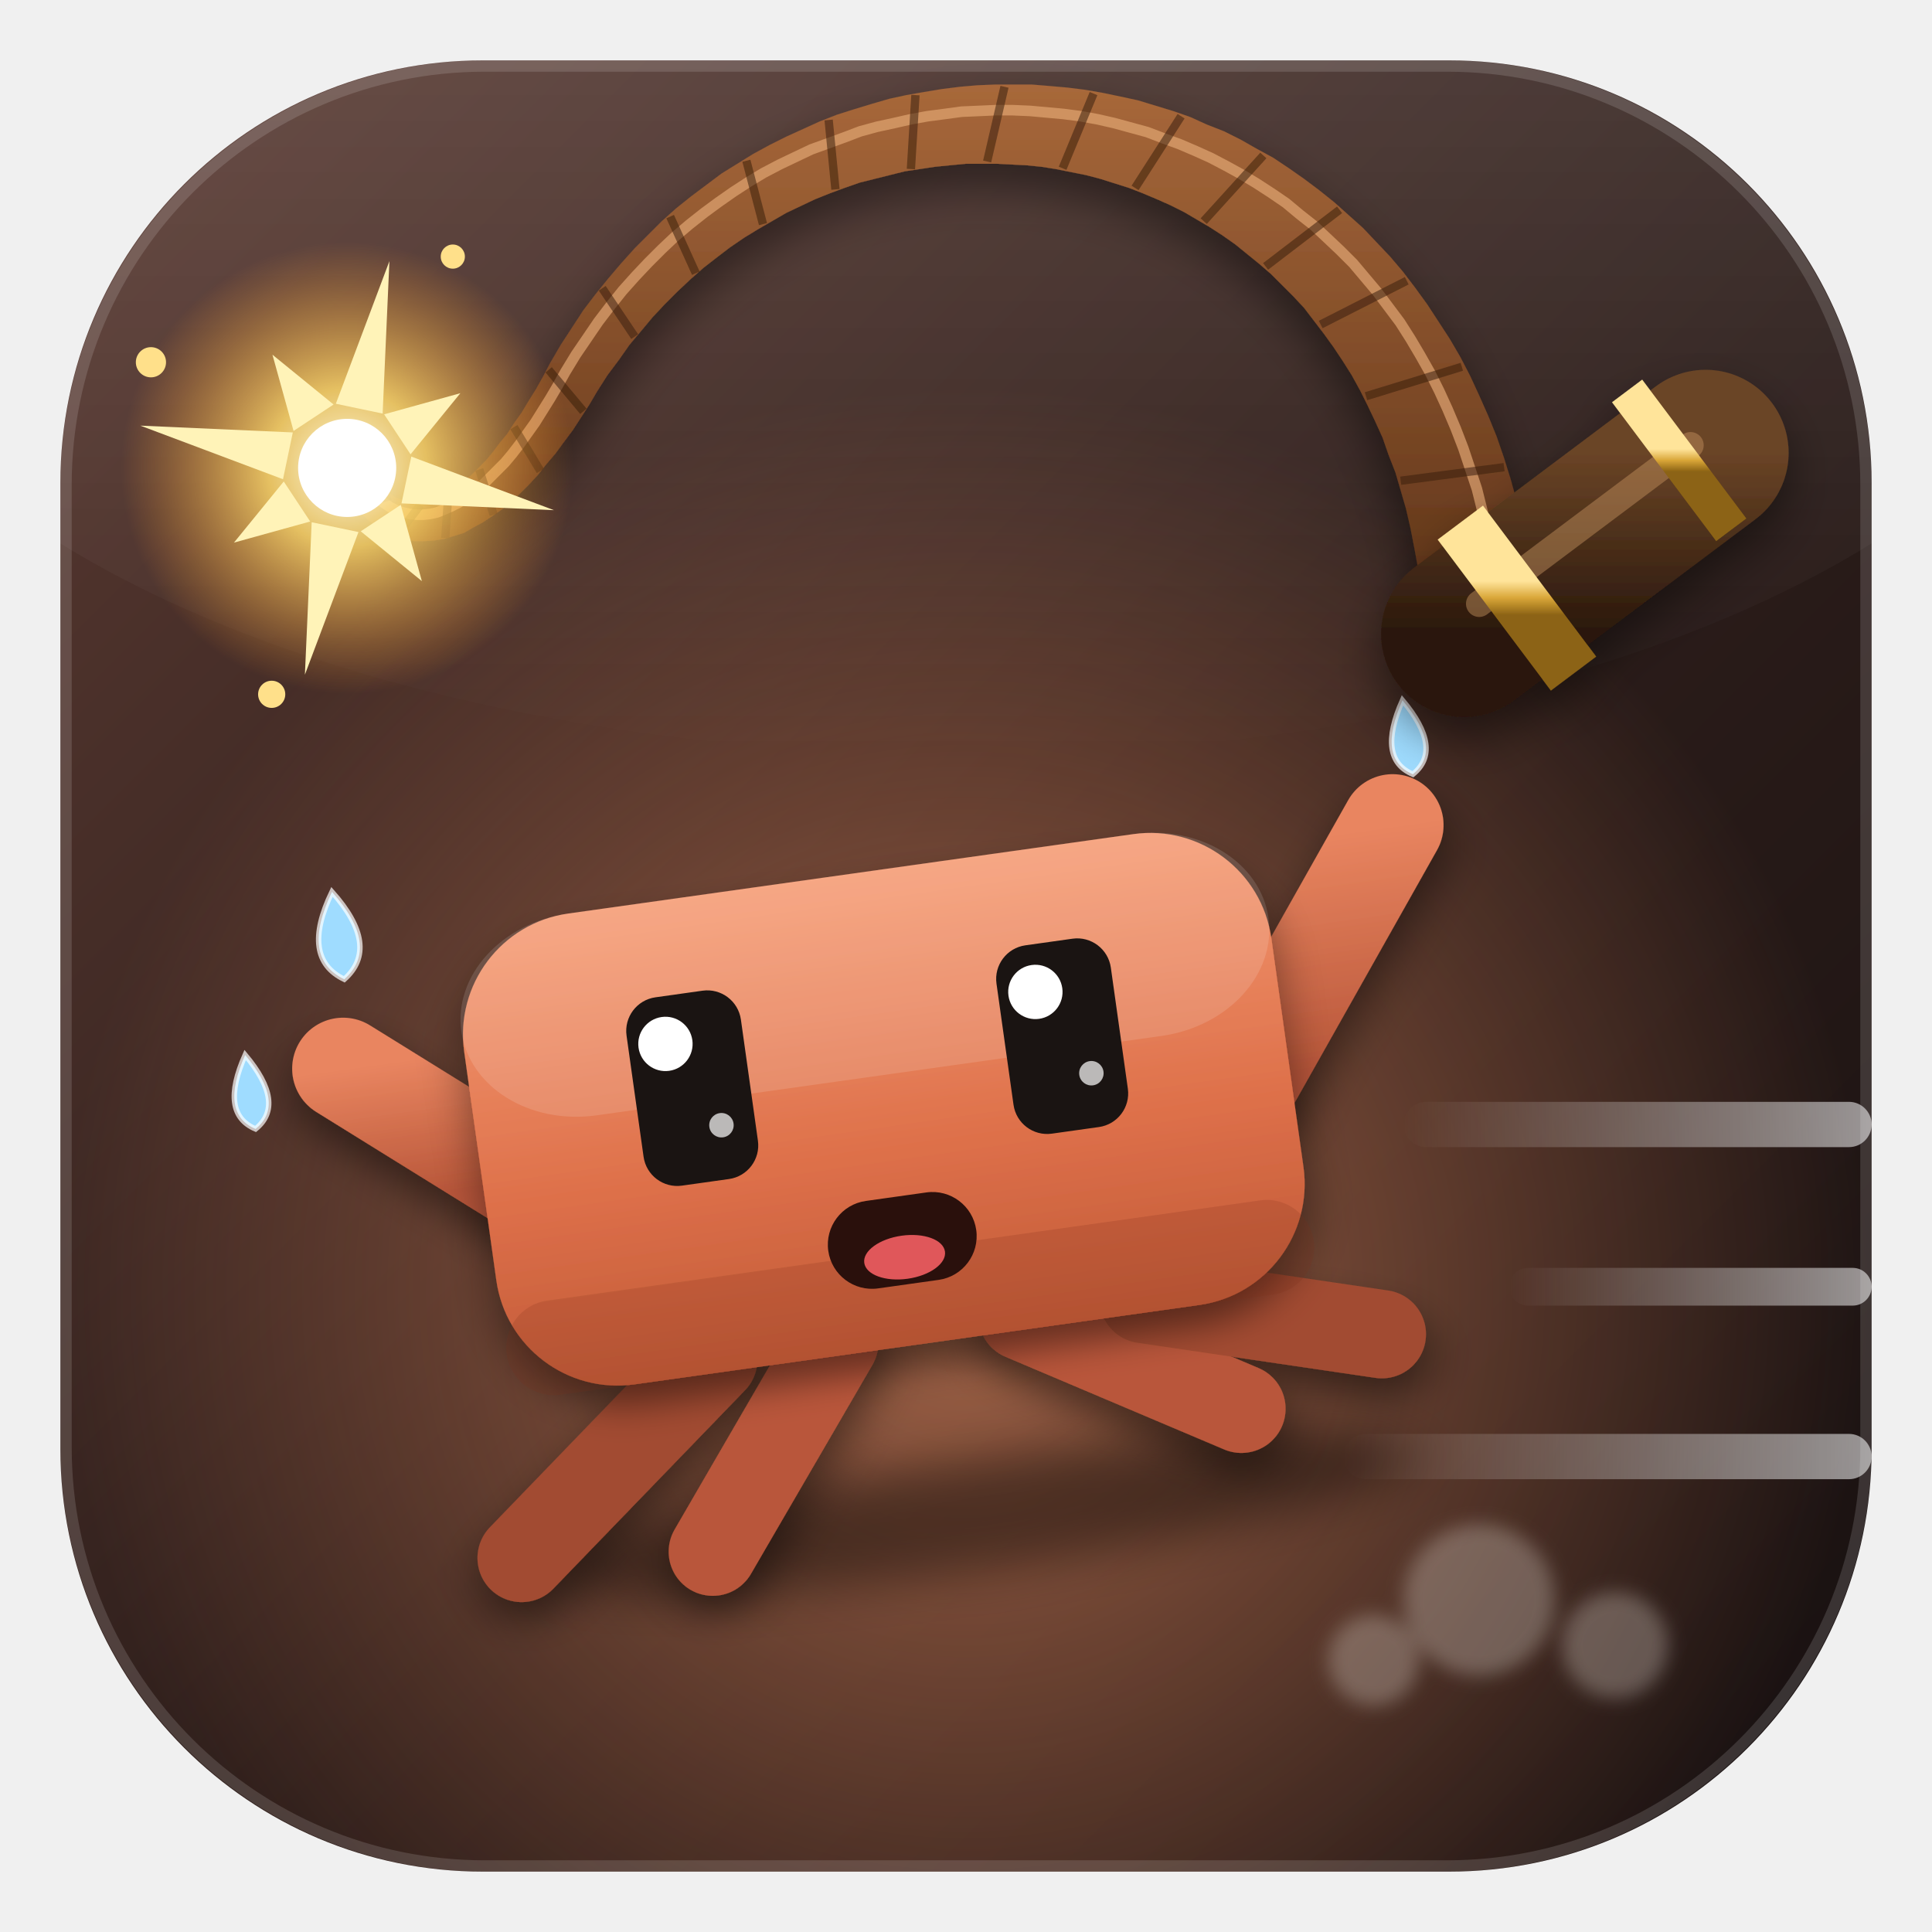
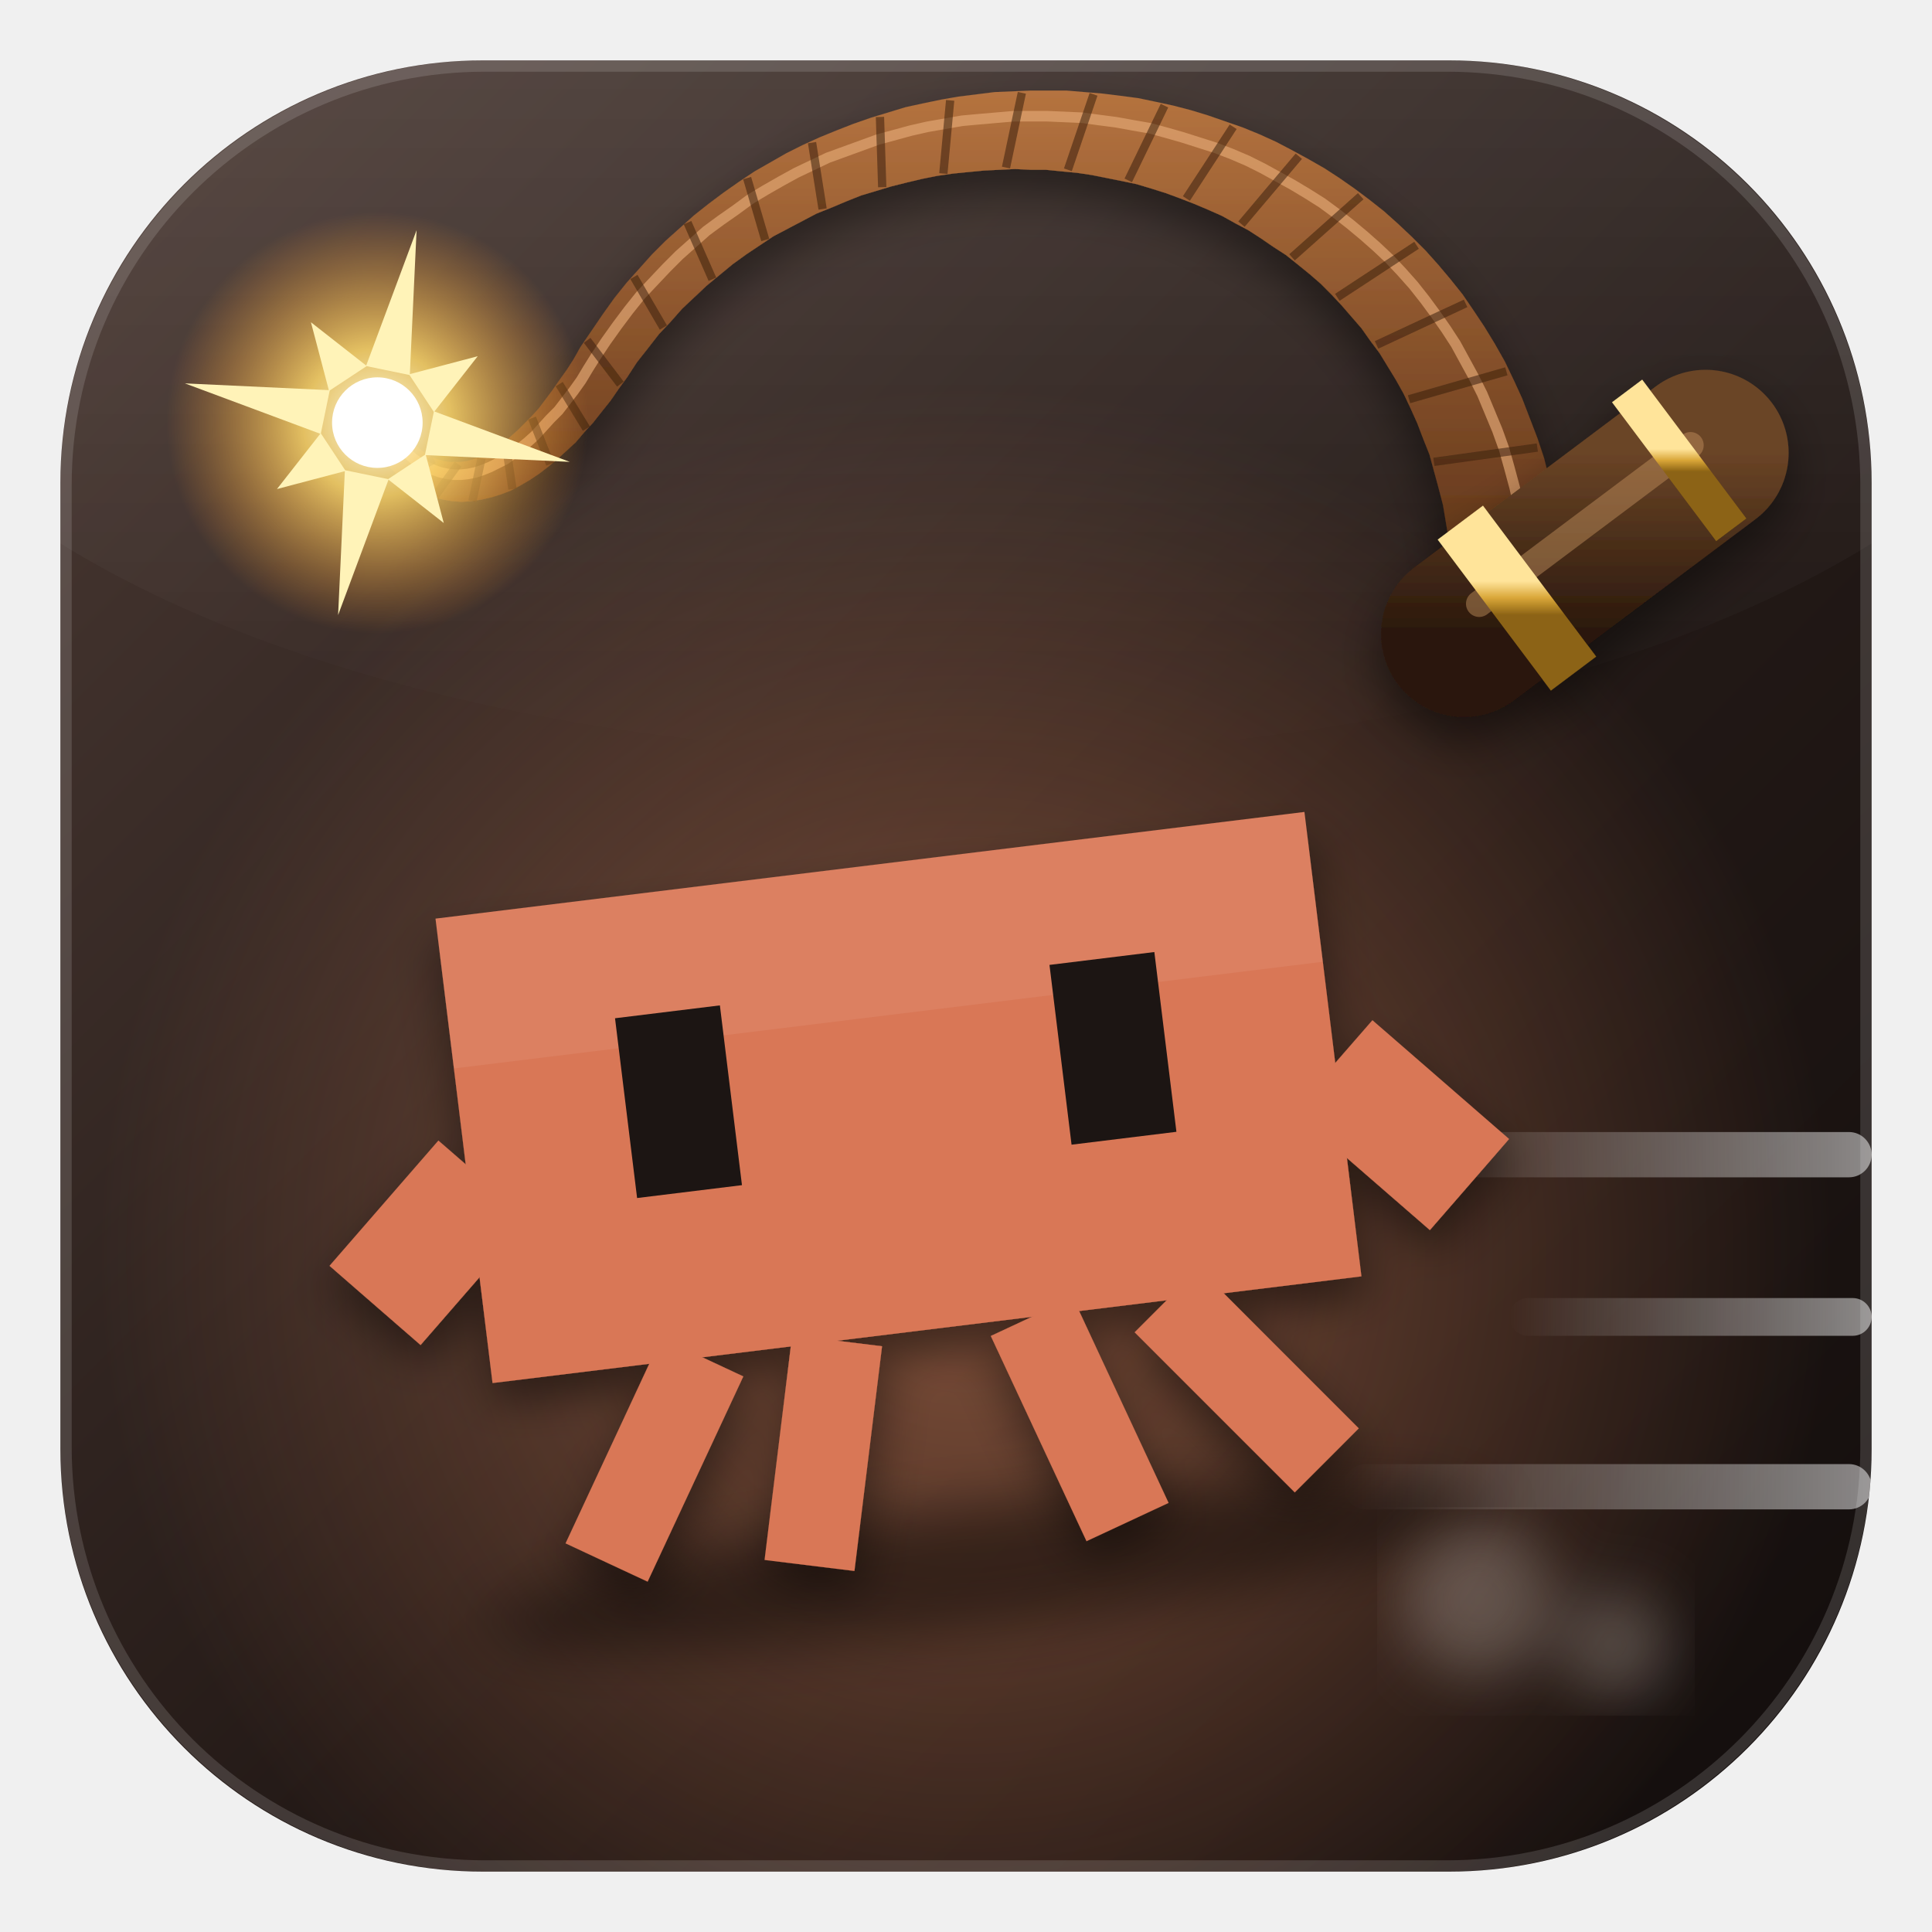
<svg xmlns="http://www.w3.org/2000/svg" width="512" height="512" viewBox="0 0 256 256">
  <defs>
    <linearGradient id="bg" x1="0" y1="0" x2="1" y2="1">
-       <stop offset="0" stop-color="#5a3a32" />
-       <stop offset=".55" stop-color="#2c1d1a" />
-       <stop offset="1" stop-color="#171010" />
+       <stop offset="0" stop-color="#4b3a34" />
+       <stop offset=".55" stop-color="#241a17" />
+       <stop offset="1" stop-color="#120d0c" />
    </linearGradient>
-     <radialGradient id="glow" cx="50%" cy="68%" r="50%">
-       <stop offset="0" stop-color="#ff9a6a" stop-opacity=".55" />
+     <radialGradient id="glow" cx="50%" cy="66%" r="48%">
+       <stop offset="0" stop-color="#ff9a6a" stop-opacity=".42" />
      <stop offset="1" stop-color="#ff9a6a" stop-opacity="0" />
    </radialGradient>
-     <linearGradient id="body" x1="0" y1="0" x2="0" y2="1">
-       <stop offset="0" stop-color="#f59a72" />
-       <stop offset=".6" stop-color="#dd6f49" />
-       <stop offset="1" stop-color="#c05a38" />
-     </linearGradient>
-     <linearGradient id="limb" x1="0" y1="0" x2="0" y2="1">
-       <stop offset="0" stop-color="#e98560" />
-       <stop offset="1" stop-color="#b9573a" />
-     </linearGradient>
    <linearGradient id="leather" x1="0" y1="0" x2="0" y2="1">
-       <stop offset="0" stop-color="#a8683a" />
+       <stop offset="0" stop-color="#b5733f" />
      <stop offset="1" stop-color="#5e3419" />
    </linearGradient>
    <linearGradient id="handle" x1="0" y1="0" x2="0" y2="1">
      <stop offset="0" stop-color="#6a4426" />
      <stop offset="1" stop-color="#2a180c" />
    </linearGradient>
    <linearGradient id="gold" x1="0" y1="0" x2="0" y2="1">
      <stop offset="0" stop-color="#ffe49a" />
      <stop offset=".5" stop-color="#d9a638" />
      <stop offset="1" stop-color="#8c6314" />
    </linearGradient>
    <radialGradient id="spark">
      <stop offset="0" stop-color="#fffbe6" />
      <stop offset=".35" stop-color="#ffd86a" stop-opacity=".85" />
      <stop offset="1" stop-color="#ff9a30" stop-opacity="0" />
    </radialGradient>
    <linearGradient id="speed" x1="0" y1="0" x2="1" y2="0">
      <stop offset="0" stop-color="#fff" stop-opacity="0" />
-       <stop offset="1" stop-color="#fff" stop-opacity=".55" />
+       <stop offset="1" stop-color="#fff" stop-opacity=".5" />
    </linearGradient>
    <linearGradient id="shine" x1="0" y1="0" x2="0" y2="1">
-       <stop offset="0" stop-color="#fff" stop-opacity=".16" />
+       <stop offset="0" stop-color="#fff" stop-opacity=".14" />
      <stop offset="1" stop-color="#fff" stop-opacity="0" />
    </linearGradient>
    <filter id="blur4">
      <feGaussianBlur stdDeviation="4" />
-     </filter>
-     <filter id="blur1">
-       <feGaussianBlur stdDeviation="1.2" />
    </filter>
    <filter id="ds" filterUnits="userSpaceOnUse" x="-100" y="-100" width="500" height="500">
      <feDropShadow dx="0" dy="3" stdDeviation="3" flood-color="#000" flood-opacity=".45" />
    </filter>
    <clipPath id="card">
      <rect x="8" y="8" width="240" height="240" rx="56" />
    </clipPath>
  </defs>
  <rect x="8" y="8" width="240" height="240" rx="56" fill="url(#bg)" />
  <g clip-path="url(#card)">
    <rect x="8" y="8" width="240" height="240" fill="url(#glow)" />
    <ellipse cx="128" cy="30" rx="150" ry="70" fill="url(#shine)" />
-     <g>
-       <rect x="186" y="146" width="62" height="6" rx="3" fill="url(#speed)" />
-       <rect x="200" y="168" width="48" height="5" rx="2.5" fill="url(#speed)" />
-       <rect x="178" y="190" width="70" height="6" rx="3" fill="url(#speed)" />
+     <rect x="186" y="150" width="62" height="6" rx="3" fill="url(#speed)" />
+     <rect x="200" y="172" width="48" height="5" rx="2.5" fill="url(#speed)" />
+     <rect x="178" y="194" width="70" height="6" rx="3" fill="url(#speed)" />
+     <g transform="translate(126 202) rotate(-7)">
+       <ellipse cx="4" cy="6" rx="66" ry="8" fill="#000" opacity=".42" filter="url(#blur4)" />
+       <g filter="url(#ds)" fill="#D97757">
+         <g transform="rotate(32 -30 -26)">
+           <rect x="-36" y="-26" width="12" height="30" />
+         </g>
+         <g transform="rotate(14 -12 -26)">
+           <rect x="-18" y="-26" width="12" height="30" />
+         </g>
+         <g transform="rotate(-18 14 -26)">
+           <rect x="8" y="-26" width="12" height="30" />
+         </g>
+         <g transform="rotate(-38 32 -26)">
+           <rect x="26" y="-26" width="12" height="30" />
+         </g>
+         <g transform="rotate(-42 -56 -50)">
+           <rect x="-76" y="-60" width="22" height="16" />
+         </g>
+         <g transform="rotate(48 56 -50)">
+           <rect x="54" y="-62" width="24" height="16" />
+         </g>
+         <rect x="-58" y="-88" width="116" height="62" />
+       </g>
+       <rect x="-58" y="-88" width="116" height="20" fill="#fff" opacity=".07" />
+       <rect x="-36" y="-72" width="14" height="24" fill="#1c1513" />
+       <rect x="22" y="-72" width="14" height="24" fill="#1c1513" />
    </g>
-     <g transform="translate(124 196) rotate(-8) scale(.9)">
-       <ellipse cx="6" cy="6" rx="64" ry="8" fill="#000" opacity=".4" filter="url(#blur4)" />
-       <g stroke-linecap="round" fill="none" filter="url(#ds)">
-         <path d="M-30,-22 L-62,3" stroke="#a24c31" stroke-width="13" />
-         <path d="M-12,-22 L-34,6" stroke="#b9573a" stroke-width="13" />
-         <path d="M16,-22 L46,-4" stroke="#b9573a" stroke-width="13" />
-         <path d="M34,-22 L68,-12" stroke="#a24c31" stroke-width="13" />
-         <path d="M-54,-52 L-78,-72" stroke="url(#limb)" stroke-width="15" />
-         <path d="M54,-52 L80,-86" stroke="url(#limb)" stroke-width="15" />
-       </g>
-       <g filter="url(#ds)">
-         <rect x="-60" y="-90" width="120" height="70" rx="18" fill="url(#body)" />
-       </g>
-       <rect x="-60" y="-90" width="120" height="30" rx="18" fill="#fff" opacity=".13" />
-       <rect x="-60" y="-34" width="120" height="14" rx="7" fill="#7a2e18" opacity=".18" />
-       <g>
-         <rect x="-36" y="-76" width="17" height="28" rx="5" fill="#1a1412" />
-         <rect x="19" y="-76" width="17" height="28" rx="5" fill="#1a1412" />
-         <circle cx="-30.5" cy="-69" r="4" fill="#fff" />
-         <circle cx="24.5" cy="-69" r="4" fill="#fff" />
-         <circle cx="-24" cy="-56" r="1.8" fill="#fff" opacity=".7" />
-         <circle cx="31" cy="-56" r="1.8" fill="#fff" opacity=".7" />
-         <rect x="-11" y="-42" width="22" height="13" rx="6.5" fill="#2a100c" />
-         <ellipse cx="0" cy="-33" rx="6" ry="3.2" fill="#e0575a" />
-       </g>
-       <g fill="#9fdcff" stroke="#fff" stroke-width=".8" stroke-opacity=".7">
-         <path d="M-76,-98 q-6,9 0,13 q6,-4 0,-13z" />
-         <path d="M-92,-76 q-5,8 0,11 q5,-3 0,-11z" />
-         <path d="M84,-104 q-5,8 0,11 q5,-3 0,-11z" />
-       </g>
-     </g>
-     <g fill="#cfc4bb" opacity=".35" filter="url(#blur1)">
+     <g fill="#cfc4bb" opacity=".3" filter="url(#blur4)">
      <circle cx="196" cy="212" r="10" />
      <circle cx="214" cy="218" r="7" />
-       <circle cx="182" cy="220" r="6" />
    </g>
    <g filter="url(#ds)">
-       <polygon points="203.4,79.1 203.0,75.9 202.4,72.7 201.8,69.6 201.0,66.5 200.2,63.6 199.3,60.7 198.3,57.8 197.2,55.1 196.0,52.4 194.8,49.8 193.5,47.3 192.1,44.9 190.6,42.6 189.1,40.3 187.5,38.1 185.9,36.0 184.2,34.0 182.4,32.1 180.6,30.2 178.7,28.5 176.8,26.8 174.8,25.2 172.8,23.7 170.8,22.3 168.7,20.9 166.5,19.7 164.4,18.5 162.2,17.4 159.9,16.5 157.7,15.5 155.4,14.7 153.1,14.0 150.8,13.3 148.5,12.8 146.1,12.3 143.8,11.9 141.4,11.6 139.1,11.4 136.7,11.2 134.3,11.2 131.9,11.2 129.5,11.3 127.2,11.5 124.8,11.8 122.4,12.2 120.1,12.6 117.8,13.1 115.4,13.8 113.1,14.5 110.9,15.2 108.6,16.1 106.4,17.1 104.2,18.1 102.0,19.2 99.8,20.4 97.7,21.7 95.6,23.0 93.6,24.5 91.6,26.0 89.6,27.6 87.7,29.3 85.9,31.1 84.1,32.9 82.3,34.9 80.6,36.9 78.9,39.0 77.3,41.1 75.8,43.4 74.3,45.7 72.9,48.1 71.9,50.0 71.0,51.6 70.0,53.2 69.1,54.7 68.1,56.1 67.2,57.5 66.2,58.7 65.3,59.9 64.4,61.0 63.4,62.0 62.5,62.9 61.6,63.7 60.7,64.3 59.9,64.9 59.0,65.4 58.2,65.9 57.5,66.2 56.7,66.4 56.0,66.5 55.3,66.6 54.6,66.5 53.9,66.4 53.2,66.2 52.4,65.9 51.7,65.4 50.9,64.8 50.1,64.1 49.3,63.2 48.5,62.2 47.7,61.0 44.3,63.0 45.1,64.5 46.0,65.8 46.9,67.0 47.9,68.1 48.9,69.0 50.0,69.8 51.2,70.5 52.4,71.1 53.6,71.4 54.9,71.7 56.3,71.7 57.6,71.6 58.9,71.4 60.2,71.0 61.5,70.6 62.7,69.9 64.0,69.2 65.2,68.4 66.5,67.5 67.7,66.5 68.9,65.4 70.1,64.2 71.3,62.9 72.4,61.5 73.6,60.1 74.7,58.6 75.9,57.0 77.0,55.3 78.1,53.6 79.1,51.9 80.5,49.7 82.0,47.7 83.4,45.7 85.0,43.8 86.5,42.0 88.1,40.3 89.8,38.6 91.5,37.0 93.2,35.5 95.0,34.1 96.7,32.8 98.6,31.5 100.4,30.4 102.3,29.3 104.2,28.2 106.1,27.3 108.0,26.4 110.0,25.6 111.9,24.9 113.9,24.2 115.9,23.7 117.9,23.2 119.9,22.7 121.9,22.4 123.9,22.1 125.9,21.9 128.0,21.7 130.0,21.7 132.0,21.7 134.0,21.8 136.0,21.9 138.0,22.1 139.9,22.4 141.9,22.8 143.9,23.2 145.8,23.7 147.7,24.3 149.6,24.9 151.4,25.6 153.3,26.4 155.1,27.2 156.9,28.1 158.6,29.1 160.3,30.1 162.0,31.2 163.7,32.4 165.3,33.7 166.9,35.0 168.4,36.3 169.9,37.8 171.4,39.3 172.8,40.8 174.1,42.5 175.4,44.2 176.7,46.0 177.9,47.8 179.1,49.7 180.2,51.7 181.2,53.7 182.2,55.8 183.2,58.0 184.0,60.3 184.9,62.6 185.6,65.0 186.3,67.4 186.9,70.0 187.4,72.6 187.9,75.3 188.2,78.0 188.6,80.9" fill="url(#leather)" />
-       <polyline points="198.6,79.7 198.2,76.6 197.7,73.5 197.1,70.5 196.4,67.6 195.7,64.8 194.8,62.1 193.9,59.4 192.9,56.8 191.8,54.2 190.7,51.8 189.5,49.4 188.2,47.1 186.9,44.9 185.5,42.7 184.0,40.7 182.5,38.7 180.9,36.8 179.3,34.9 177.6,33.2 175.8,31.5 174.1,29.9 172.2,28.4 170.4,26.9 168.5,25.6 166.5,24.3 164.5,23.1 162.5,22.0 160.4,20.9 158.4,20.0 156.3,19.1 154.1,18.3 152.0,17.5 149.8,16.9 147.6,16.3 145.4,15.8 143.2,15.4 140.9,15.1 138.7,14.9 136.5,14.7 134.2,14.6 131.9,14.6 129.7,14.7 127.4,14.8 125.2,15.1 122.9,15.4 120.7,15.8 118.5,16.3 116.2,16.8 114.0,17.4 111.9,18.2 109.7,19.0 107.5,19.8 105.4,20.8 103.3,21.8 101.2,22.9 99.2,24.1 97.2,25.4 95.2,26.8 93.3,28.2 91.4,29.7 89.5,31.3 87.7,33.0 85.9,34.8 84.2,36.6 82.5,38.5 80.9,40.5 79.3,42.6 77.8,44.8 76.3,47.0 74.9,49.3 73.9,51.1 72.9,52.8 71.9,54.4 70.9,56.0 69.9,57.4 68.9,58.8 67.9,60.1 66.9,61.3 65.8,62.4 64.8,63.4 63.8,64.4 62.8,65.2 61.8,65.9 60.8,66.6 59.8,67.1 58.9,67.5 57.9,67.9 57.0,68.1 56.1,68.2 55.2,68.2 54.3,68.1 53.4,67.9 52.5,67.6 51.7,67.2 50.8,66.6 49.9,65.9 49.1,65.0 48.2,64.1 47.4,62.9 46.6,61.6" fill="none" stroke="#e1a672" stroke-width="1.4" stroke-opacity=".7" stroke-linecap="round" stroke-linejoin="round" />
+       <polygon points="207.5,75.2 207.1,72.3 206.6,69.3 206.0,66.4 205.3,63.5 204.6,60.7 203.7,58.0 202.7,55.4 201.7,52.8 200.6,50.4 199.4,47.9 198.1,45.6 196.7,43.3 195.3,41.2 193.8,39.0 192.2,37.0 190.6,35.1 188.9,33.2 187.1,31.4 185.3,29.7 183.4,28.0 181.5,26.5 179.5,25.0 177.5,23.6 175.5,22.3 173.4,21.1 171.2,19.9 169.1,18.8 166.9,17.8 164.7,16.9 162.4,16.1 160.1,15.3 157.8,14.6 155.5,14.0 153.2,13.5 150.8,13.0 148.5,12.7 146.1,12.4 143.7,12.2 141.3,12.0 138.9,12.0 136.6,12.0 134.2,12.1 131.8,12.2 129.4,12.5 127.0,12.8 124.7,13.2 122.3,13.7 120.0,14.2 117.7,14.9 115.4,15.6 113.1,16.4 110.8,17.3 108.6,18.2 106.4,19.2 104.2,20.3 102.1,21.5 100.0,22.7 97.9,24.1 95.9,25.5 93.9,27.0 92.0,28.5 90.1,30.2 88.2,31.9 86.4,33.7 84.7,35.6 83.0,37.5 81.4,39.5 79.9,41.6 78.4,43.8 76.9,46.0 76.0,47.6 75.1,49.0 74.1,50.4 73.2,51.7 72.3,52.9 71.4,54.1 70.4,55.2 69.5,56.1 68.6,57.0 67.7,57.8 66.8,58.6 65.9,59.2 65.0,59.7 64.2,60.2 63.4,60.6 62.6,60.9 61.8,61.1 61.0,61.2 60.3,61.2 59.6,61.2 58.8,61.1 58.1,60.9 57.3,60.6 56.5,60.2 55.8,59.6 55.0,59.0 54.2,58.2 53.3,57.3 52.5,56.2 51.7,55.0 48.3,57.0 49.1,58.5 50.0,59.8 50.9,61.0 51.8,62.1 52.9,63.1 53.9,64.0 55.0,64.8 56.2,65.4 57.4,65.9 58.7,66.2 59.9,66.4 61.2,66.5 62.5,66.4 63.8,66.2 65.1,65.9 66.4,65.5 67.7,65.0 69.0,64.3 70.2,63.6 71.4,62.8 72.7,61.8 73.9,60.8 75.1,59.7 76.3,58.6 77.4,57.3 78.6,56.0 79.7,54.6 80.9,53.1 82.0,51.5 83.1,50.0 84.4,48.0 85.9,46.1 87.3,44.3 88.9,42.6 90.4,40.9 92.1,39.3 93.7,37.8 95.4,36.4 97.1,35.0 98.9,33.7 100.7,32.5 102.5,31.3 104.4,30.3 106.3,29.3 108.2,28.3 110.2,27.5 112.1,26.7 114.1,25.9 116.1,25.3 118.1,24.7 120.1,24.2 122.2,23.7 124.2,23.3 126.3,23.0 128.3,22.8 130.4,22.6 132.4,22.5 134.5,22.4 136.6,22.5 138.6,22.5 140.6,22.7 142.7,22.9 144.7,23.2 146.7,23.6 148.7,24.0 150.6,24.4 152.6,25.0 154.5,25.6 156.4,26.3 158.2,27.0 160.1,27.8 161.9,28.6 163.7,29.6 165.4,30.5 167.1,31.6 168.7,32.7 170.4,33.8 171.9,35.0 173.5,36.3 175.0,37.6 176.4,39.0 177.8,40.5 179.1,42.0 180.4,43.5 181.6,45.2 182.8,46.8 183.9,48.6 185.0,50.4 186.0,52.2 186.9,54.1 187.8,56.1 188.6,58.2 189.4,60.2 190.0,62.4 190.6,64.6 191.2,66.9 191.6,69.3 192.0,71.7 192.3,74.1 192.5,76.8" fill="url(#leather)" />
+       <polyline points="202.6,75.7 202.3,72.9 201.9,70.1 201.3,67.3 200.7,64.6 200.0,62.0 199.3,59.5 198.4,57.0 197.4,54.6 196.4,52.2 195.3,50.0 194.1,47.8 192.9,45.6 191.6,43.6 190.2,41.6 188.8,39.7 187.3,37.8 185.7,36.0 184.1,34.3 182.4,32.7 180.7,31.2 178.9,29.7 177.1,28.3 175.2,26.9 173.3,25.7 171.3,24.5 169.3,23.4 167.3,22.3 165.3,21.3 163.2,20.4 161.1,19.6 158.9,18.9 156.7,18.2 154.6,17.6 152.4,17.0 150.1,16.6 147.9,16.2 145.6,15.9 143.4,15.6 141.1,15.5 138.8,15.4 136.6,15.4 134.3,15.4 132.0,15.6 129.7,15.8 127.5,16.0 125.2,16.4 122.9,16.8 120.7,17.3 118.5,17.9 116.3,18.5 114.1,19.3 111.9,20.1 109.7,20.9 107.6,21.9 105.5,22.9 103.5,24.0 101.4,25.2 99.4,26.4 97.5,27.8 95.5,29.2 93.6,30.6 91.8,32.2 90.0,33.8 88.3,35.5 86.6,37.3 84.9,39.1 83.3,41.1 81.8,43.1 80.3,45.2 78.9,47.3 77.9,48.9 77.0,50.4 76.0,51.8 75.0,53.1 74.0,54.4 72.9,55.5 71.9,56.6 70.9,57.7 69.9,58.6 68.9,59.4 67.9,60.2 66.9,60.9 65.9,61.4 64.9,61.9 63.9,62.3 63.0,62.6 62.0,62.8 61.1,62.9 60.2,62.9 59.3,62.8 58.4,62.6 57.5,62.3 56.6,61.9 55.7,61.4 54.8,60.8 53.9,60.0 53.1,59.1 52.2,58.1 51.4,56.9 50.6,55.6" fill="none" stroke="#e1a672" stroke-width="1.4" stroke-opacity=".7" stroke-linecap="round" stroke-linejoin="round" />
      <g stroke="#3a1f0d" stroke-opacity=".55" stroke-width="1.1">
-         <line x1="199.3" y1="61.9" x2="185.6" y2="63.7" />
-         <line x1="193.7" y1="48.6" x2="181.0" y2="52.5" />
-         <line x1="186.4" y1="37.2" x2="175.0" y2="43.0" />
-         <line x1="177.5" y1="27.8" x2="167.7" y2="35.3" />
-         <line x1="167.4" y1="20.6" x2="159.5" y2="29.3" />
-         <line x1="156.5" y1="15.4" x2="150.4" y2="24.9" />
-         <line x1="144.9" y1="12.4" x2="140.8" y2="22.3" />
-         <line x1="133.1" y1="11.5" x2="130.8" y2="21.4" />
-         <line x1="121.3" y1="12.6" x2="120.7" y2="22.4" />
-         <line x1="109.8" y1="15.9" x2="110.7" y2="25.1" />
-         <line x1="98.9" y1="21.3" x2="101.1" y2="29.7" />
-         <line x1="88.8" y1="28.7" x2="92.2" y2="36.2" />
-         <line x1="79.8" y1="38.2" x2="84.1" y2="44.6" />
-         <line x1="72.7" y1="49.0" x2="77.3" y2="54.5" />
-         <line x1="68.1" y1="56.6" x2="71.6" y2="62.4" />
-         <line x1="63.5" y1="62.2" x2="65.4" y2="68.2" />
-         <line x1="59.4" y1="65.6" x2="59.0" y2="71.3" />
-         <line x1="55.7" y1="66.9" x2="52.5" y2="71.1" />
-         <line x1="51.7" y1="65.7" x2="47.1" y2="67.2" />
+         <line x1="203.7" y1="59.3" x2="190.0" y2="61.2" />
+         <line x1="199.6" y1="49.2" x2="186.7" y2="52.9" />
+         <line x1="194.2" y1="40.2" x2="182.4" y2="45.7" />
+         <line x1="187.7" y1="32.5" x2="177.2" y2="39.4" />
+         <line x1="180.3" y1="26.0" x2="171.2" y2="34.1" />
+         <line x1="172.1" y1="20.7" x2="164.5" y2="29.7" />
+         <line x1="163.4" y1="16.8" x2="157.2" y2="26.3" />
+         <line x1="154.3" y1="14.0" x2="149.5" y2="23.9" />
+         <line x1="144.9" y1="12.5" x2="141.5" y2="22.5" />
+         <line x1="135.4" y1="12.3" x2="133.3" y2="22.2" />
+         <line x1="125.9" y1="13.3" x2="125.0" y2="23.0" />
+         <line x1="116.6" y1="15.5" x2="116.9" y2="24.8" />
+         <line x1="107.6" y1="18.9" x2="109.0" y2="27.7" />
+         <line x1="99.0" y1="23.6" x2="101.4" y2="31.8" />
+         <line x1="91.1" y1="29.5" x2="94.4" y2="37.0" />
+         <line x1="84.0" y1="36.7" x2="87.9" y2="43.4" />
+         <line x1="77.8" y1="45.1" x2="82.2" y2="50.9" />
+         <line x1="74.1" y1="50.9" x2="77.7" y2="56.8" />
+         <line x1="70.5" y1="55.4" x2="72.9" y2="61.5" />
+         <line x1="67.0" y1="58.7" x2="67.9" y2="64.8" />
+         <line x1="63.8" y1="60.7" x2="62.6" y2="66.4" />
+         <line x1="60.7" y1="61.5" x2="57.5" y2="65.9" />
+         <line x1="57.5" y1="60.9" x2="53.0" y2="63.2" />
      </g>
    </g>
    <g filter="url(#ds)">
      <line x1="194" y1="84" x2="226" y2="60" stroke="url(#handle)" stroke-width="22" stroke-linecap="round" />
      <line x1="196" y1="80" x2="224" y2="59" stroke="#c89560" stroke-opacity=".45" stroke-width="3.5" stroke-linecap="round" />
-       <line x1="198" y1="81.5" x2="204" y2="77" stroke="url(#gold)" stroke-width="25" stroke-linecap="butt" />
-       <line x1="220.5" y1="62.5" x2="224.5" y2="59.5" stroke="url(#gold)" stroke-width="23" stroke-linecap="butt" />
+       <line x1="198" y1="81.5" x2="204" y2="77" stroke="url(#gold)" stroke-width="25" />
+       <line x1="220.5" y1="62.5" x2="224.5" y2="59.5" stroke="url(#gold)" stroke-width="23" />
    </g>
-     <circle cx="46.0" cy="62.0" r="30" fill="url(#spark)" />
+     <circle cx="50.0" cy="56.0" r="28" fill="url(#spark)" />
    <g fill="#fff3b8">
-       <polygon points="53.2,66.7 73.4,67.6 54.5,60.5" />
-       <polygon points="47.8,70.4 55.9,77.0 53.1,66.9" />
-       <polygon points="41.3,69.2 40.4,89.4 47.5,70.5" />
-       <polygon points="37.6,63.8 31.0,71.9 41.1,69.1" />
-       <polygon points="38.8,57.3 18.6,56.4 37.5,63.5" />
-       <polygon points="44.2,53.6 36.1,47.0 38.9,57.1" />
-       <polygon points="50.7,54.8 51.6,34.6 44.5,53.5" />
-       <polygon points="54.4,60.2 61.0,52.1 50.9,54.9" />
+       <polygon points="56.3,60.3 75.5,61.2 57.5,54.5" />
+       <polygon points="51.4,63.5 58.8,69.3 56.4,60.2" />
+       <polygon points="45.7,62.3 44.8,81.5 51.5,63.5" />
+       <polygon points="42.5,57.4 36.7,64.8 45.8,62.4" />
+       <polygon points="43.7,51.7 24.5,50.8 42.5,57.5" />
+       <polygon points="48.6,48.5 41.2,42.7 43.6,51.8" />
+       <polygon points="54.3,49.7 55.2,30.5 48.5,48.5" />
+       <polygon points="57.5,54.6 63.3,47.2 54.2,49.6" />
    </g>
-     <circle cx="46.0" cy="62.0" r="6.5" fill="#fff" />
-     <g fill="#ffe08a">
-       <circle cx="20.0" cy="48.0" r="2" />
-       <circle cx="60.0" cy="34.0" r="1.6" />
-       <circle cx="36.0" cy="92.0" r="1.8" />
-     </g>
+     <circle cx="50.0" cy="56.0" r="6" fill="#fff" />
  </g>
  <rect x="8.75" y="8.75" width="238.5" height="238.5" rx="55.5" fill="none" stroke="#fff" stroke-opacity=".14" stroke-width="1.5" />
</svg>
